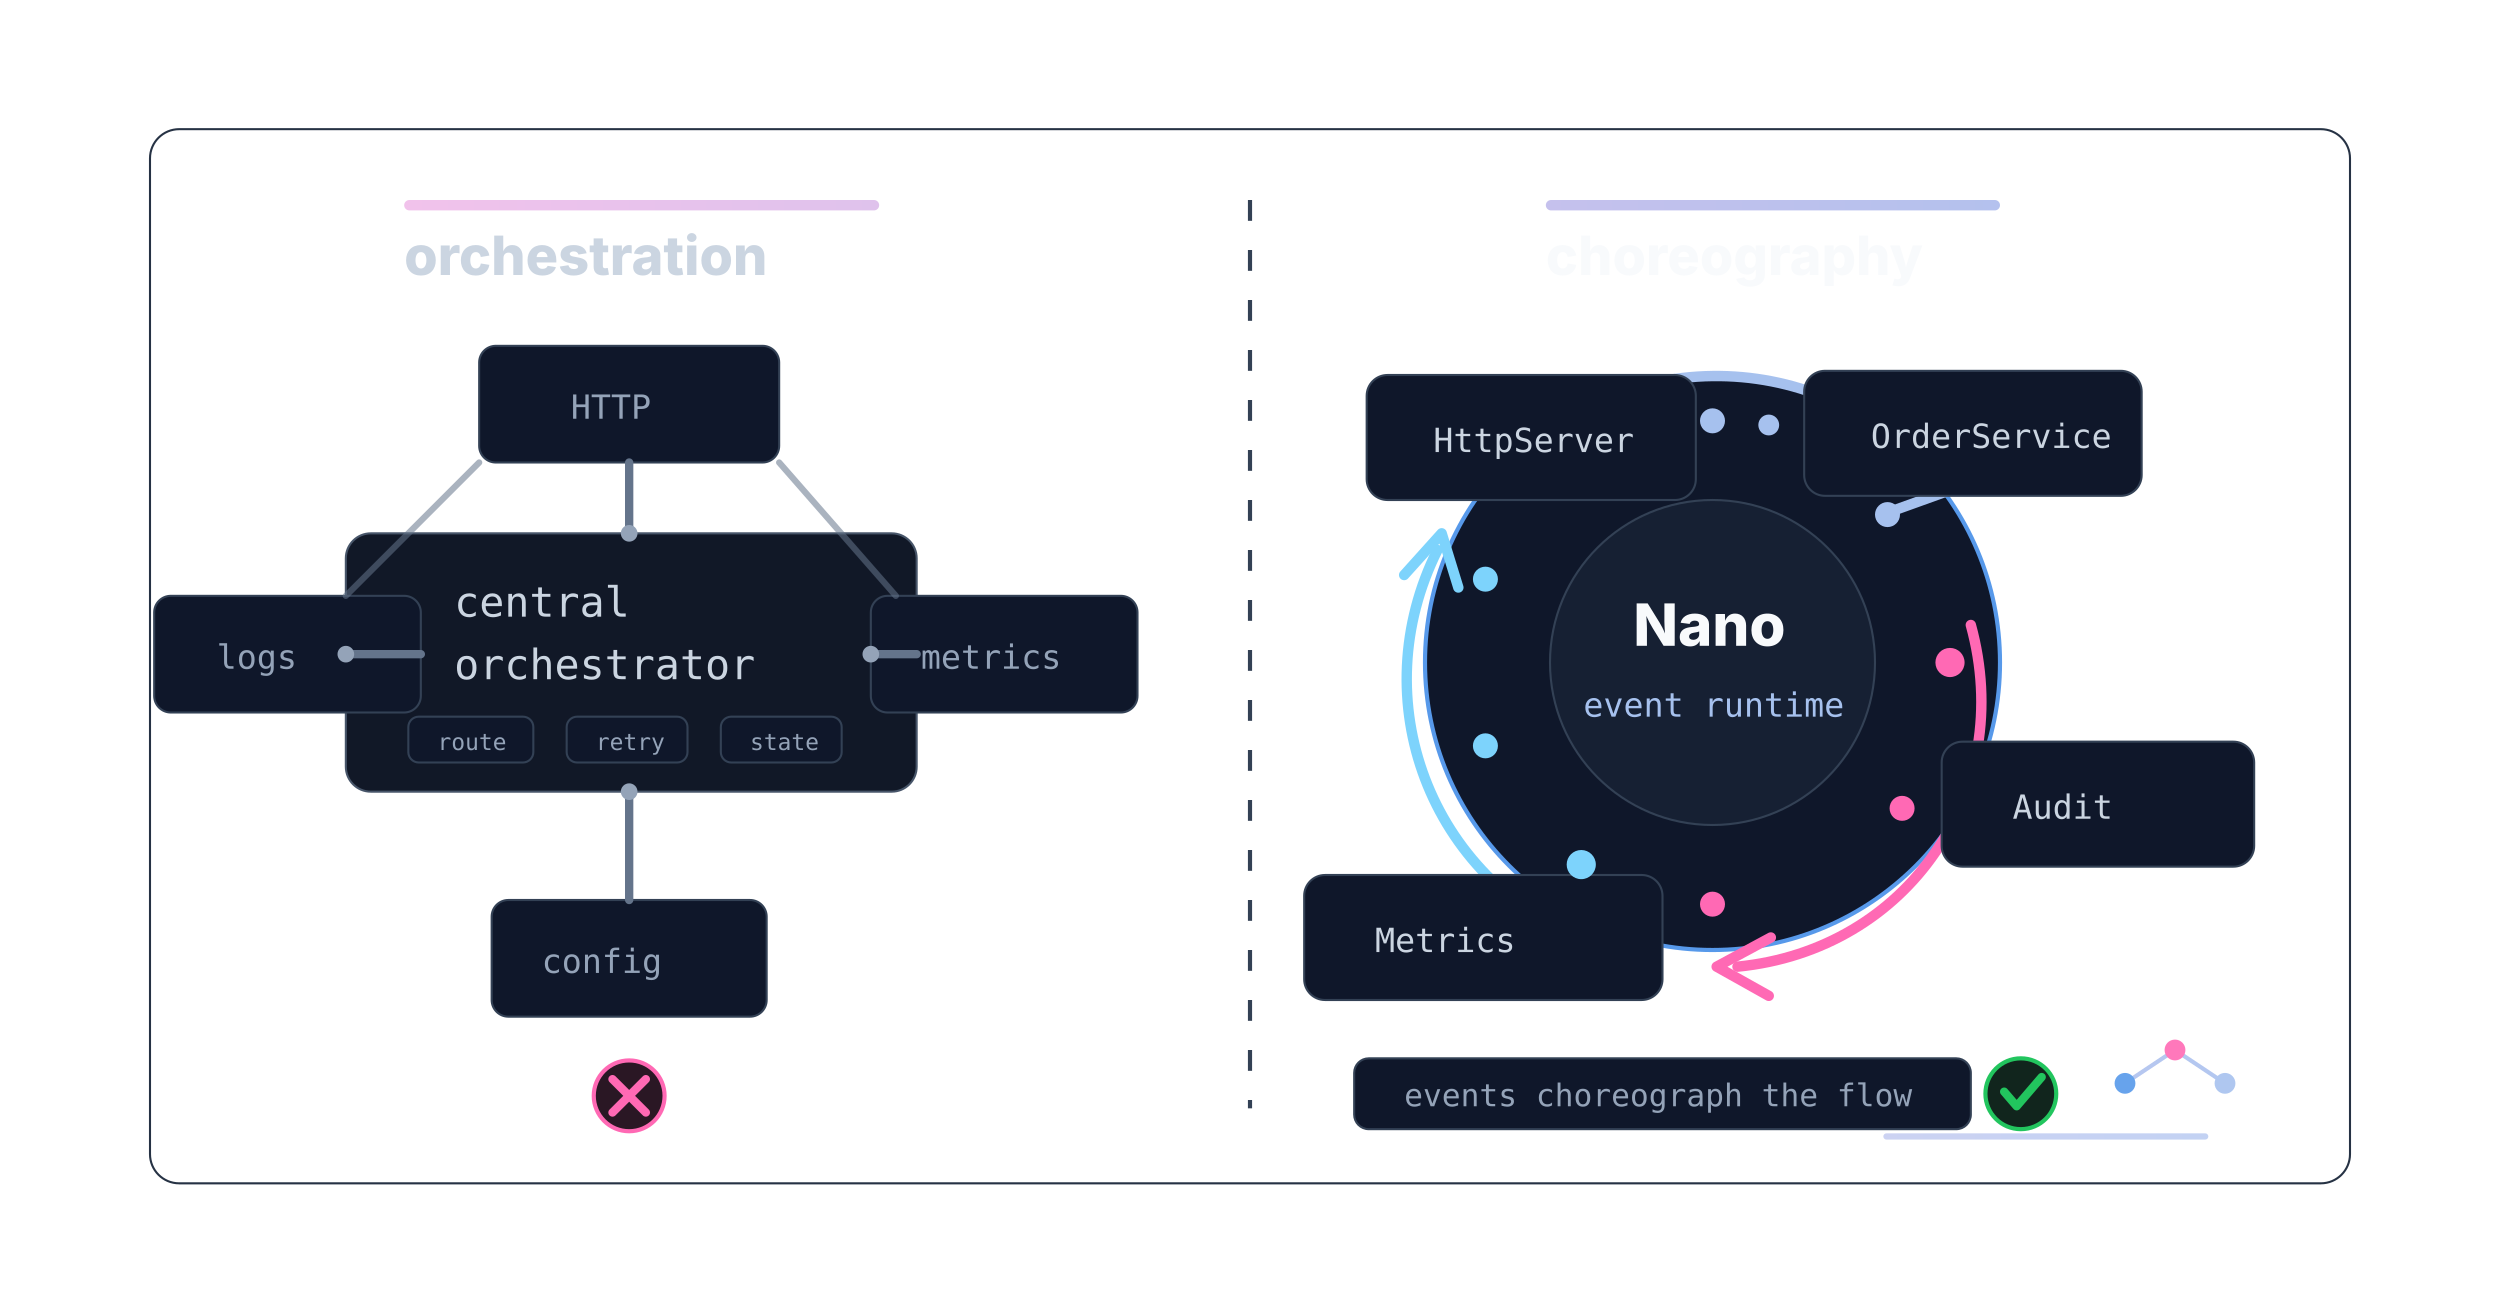
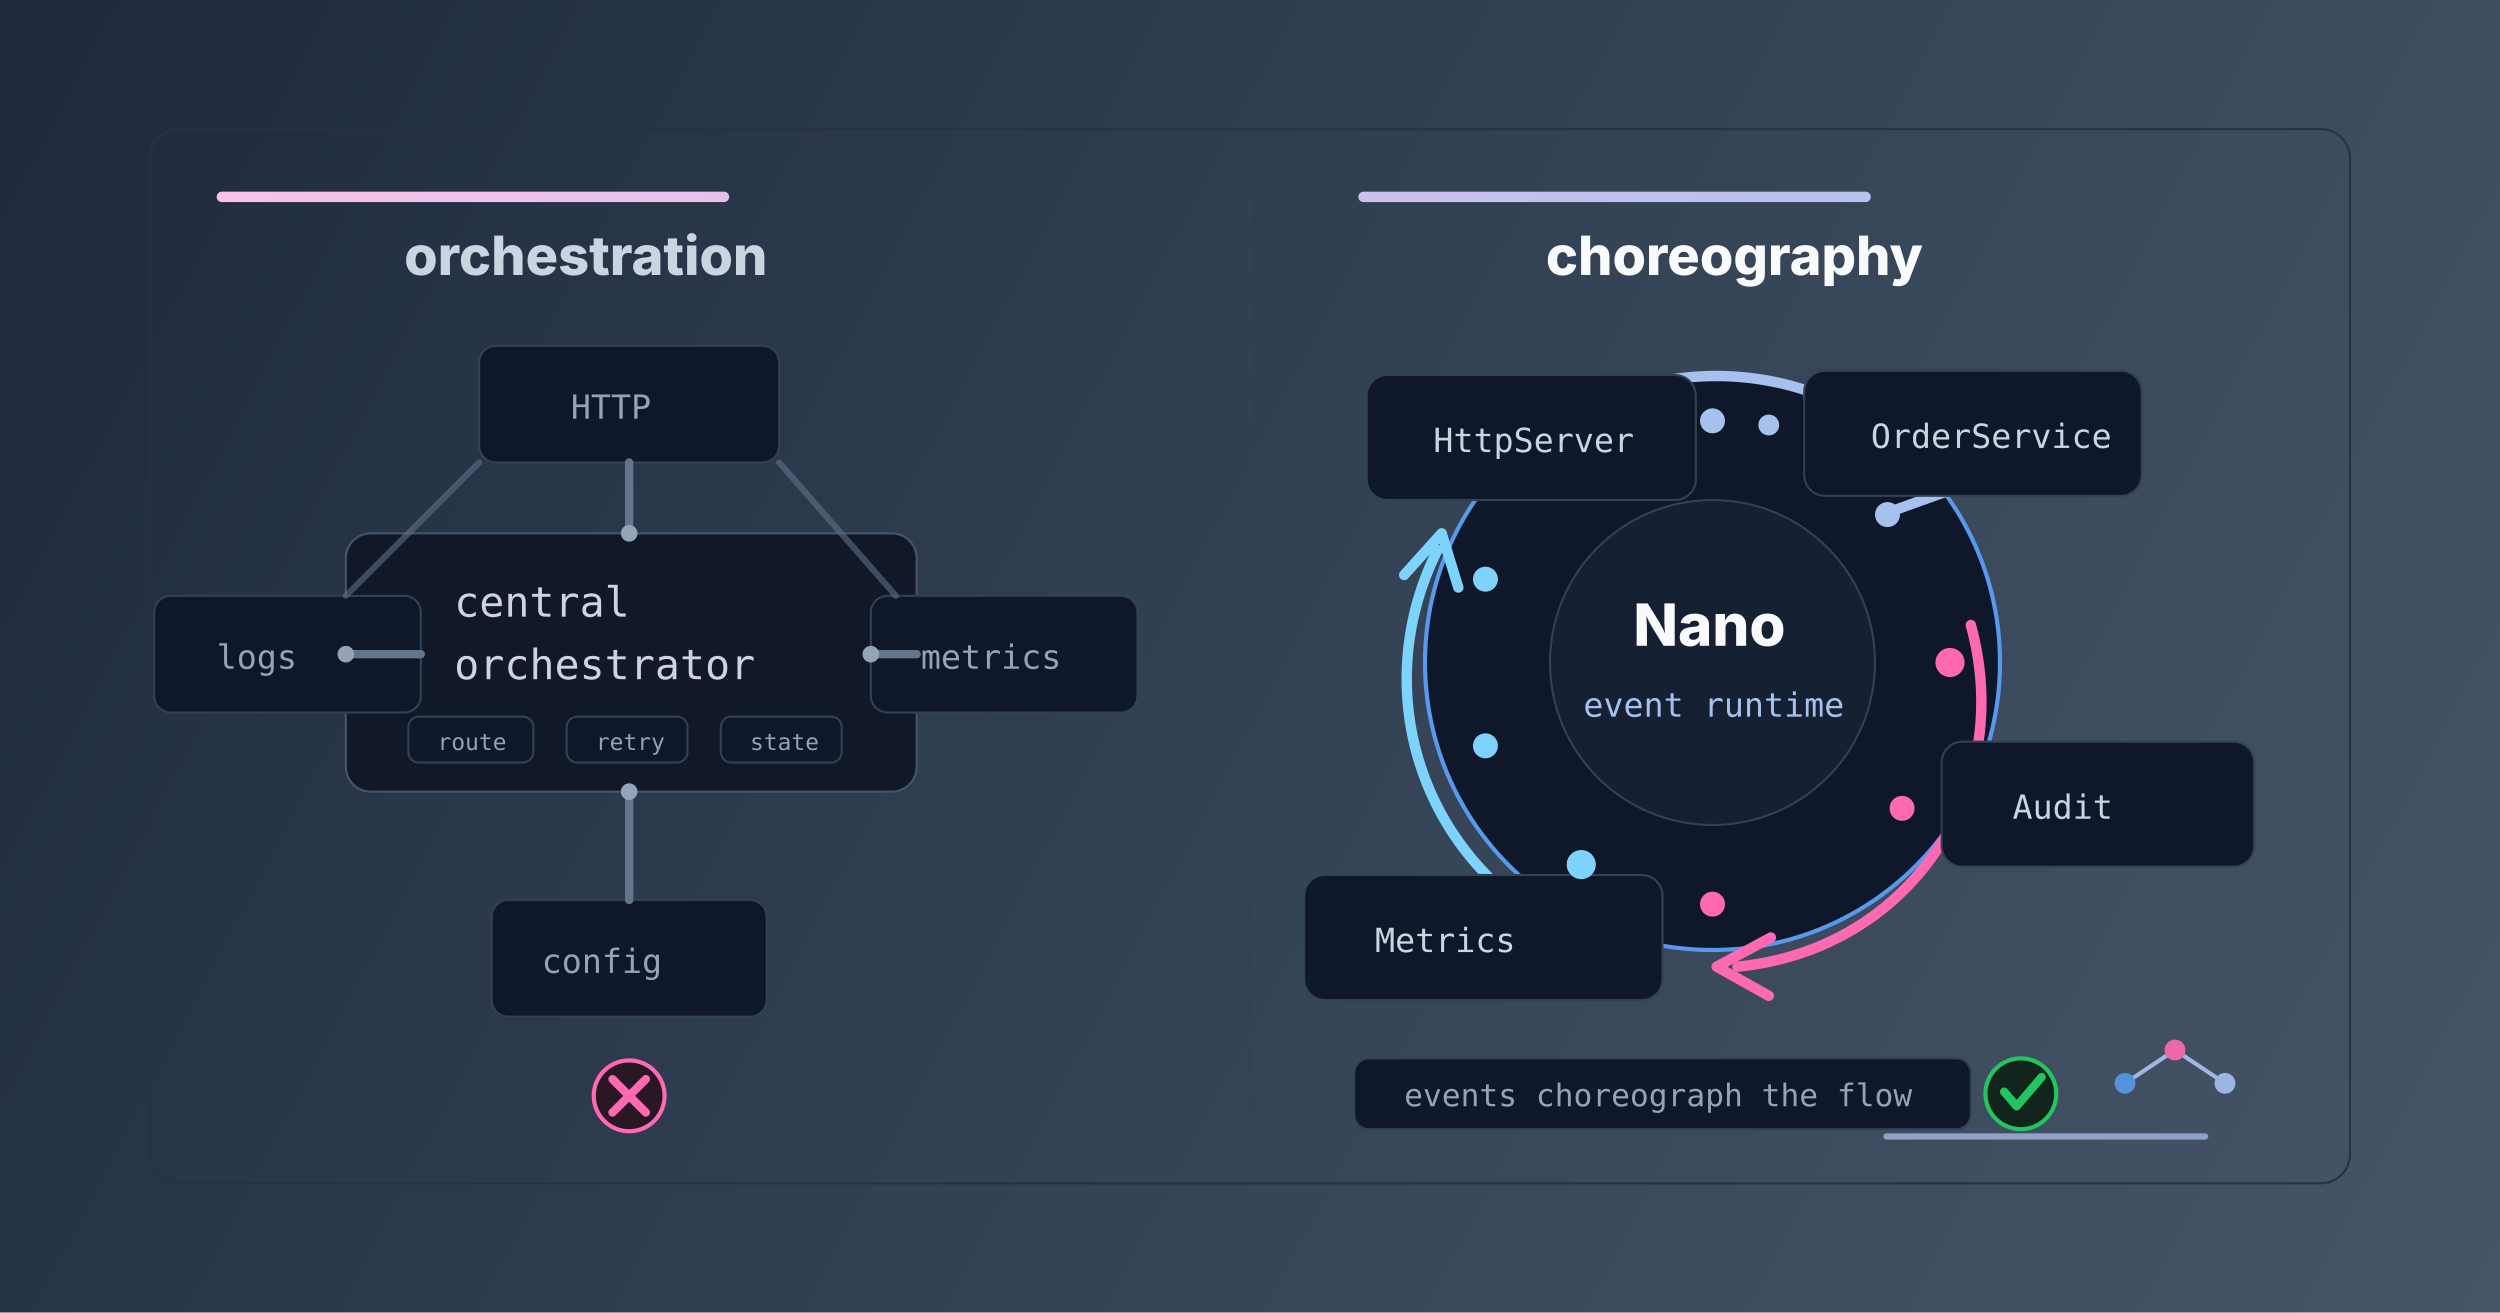
<svg xmlns="http://www.w3.org/2000/svg" width="1200" height="630" viewBox="0 0 1200 630" fill="none">
  <defs>
    <linearGradient id="nanoGradient" x1="72" y1="0" x2="1128" y2="0" gradientUnits="userSpaceOnUse">
      <stop stop-color="#FBC2EB" />
      <stop offset="1" stop-color="#A6C1EE" />
    </linearGradient>
+     <linearGradient id="nanoDarkBg" x1="0" y1="0" x2="1200" y2="630" gradientUnits="userSpaceOnUse">
+       <stop stop-color="#1E293B" />
+       <stop offset=".5" stop-color="#334155" />
+       <stop offset="1" stop-color="#475569" />
+     </linearGradient>
  </defs>
+   <rect width="1200" height="630" fill="url(#nanoDarkBg)" />
  <rect x="72" y="62" width="1056" height="506" rx="14" fill="transparent" stroke="#263244" />
-   <rect x="194" y="96" width="228" height="5" rx="2.5" fill="url(#nanoGradient)" />
-   <rect x="742" y="96" width="218" height="5" rx="2.5" fill="url(#nanoGradient)" />
+   <rect x="104" y="92" width="246" height="5" rx="2.5" fill="url(#nanoGradient)" />
+   <rect x="652" y="92" width="246" height="5" rx="2.5" fill="url(#nanoGradient)" />
  <rect x="904" y="544" width="156" height="3" rx="1.5" fill="url(#nanoGradient)" opacity=".72" />
  <g opacity=".9">
    <path d="M1068 520L1044 504L1020 520" stroke="url(#nanoGradient)" stroke-width="2" stroke-linecap="round" stroke-linejoin="round" />
    <circle cx="1068" cy="520" r="5" fill="#A6C1EE" />
    <circle cx="1044" cy="504" r="5" fill="#FF69B4" />
    <circle cx="1020" cy="520" r="5" fill="#5799EA" />
  </g>
  <path d="M600 96L600 532" stroke="#334155" stroke-width="2" stroke-dasharray="10 14" />
  <text x="194" y="132" fill="#CBD5E1" font-family="Inter, Arial, sans-serif" font-size="26" font-weight="800">orchestration</text>
  <text x="742" y="132" fill="#F8FAFC" font-family="Inter, Arial, sans-serif" font-size="26" font-weight="800">choreography</text>
  <rect x="166" y="256" width="274" height="124" rx="12" fill="#111827" stroke="#475569" />
  <text x="218" y="296" fill="#CBD5E1" font-family="ui-monospace, SFMono-Regular, Menlo, Consolas, monospace" font-size="20">central</text>
  <text x="218" y="326" fill="#CBD5E1" font-family="ui-monospace, SFMono-Regular, Menlo, Consolas, monospace" font-size="20">orchestrator</text>
  <rect x="196" y="344" width="60" height="22" rx="5" fill="#0F172A" stroke="#334155" />
  <text x="210" y="360" fill="#94A3B8" font-family="ui-monospace, SFMono-Regular, Menlo, Consolas, monospace" font-size="11">route</text>
  <rect x="272" y="344" width="58" height="22" rx="5" fill="#0F172A" stroke="#334155" />
  <text x="286" y="360" fill="#94A3B8" font-family="ui-monospace, SFMono-Regular, Menlo, Consolas, monospace" font-size="11">retry</text>
  <rect x="346" y="344" width="58" height="22" rx="5" fill="#0F172A" stroke="#334155" />
  <text x="360" y="360" fill="#94A3B8" font-family="ui-monospace, SFMono-Regular, Menlo, Consolas, monospace" font-size="11">state</text>
  <rect x="230" y="166" width="144" height="56" rx="8" fill="#0F172A" stroke="#334155" />
  <text x="274" y="201" fill="#94A3B8" font-family="ui-monospace, SFMono-Regular, Menlo, Consolas, monospace" font-size="16">HTTP</text>
  <rect x="418" y="286" width="128" height="56" rx="8" fill="#0F172A" stroke="#334155" />
  <text x="442" y="321" fill="#94A3B8" font-family="ui-monospace, SFMono-Regular, Menlo, Consolas, monospace" font-size="16">metrics</text>
  <rect x="74" y="286" width="128" height="56" rx="8" fill="#0F172A" stroke="#334155" />
  <text x="104" y="321" fill="#94A3B8" font-family="ui-monospace, SFMono-Regular, Menlo, Consolas, monospace" font-size="16">logs</text>
  <rect x="236" y="432" width="132" height="56" rx="8" fill="#0F172A" stroke="#334155" />
  <text x="260" y="467" fill="#94A3B8" font-family="ui-monospace, SFMono-Regular, Menlo, Consolas, monospace" font-size="16">config</text>
  <path d="M302 222L302 256" stroke="#64748B" stroke-width="4" stroke-linecap="round" />
  <path d="M418 314L440 314" stroke="#64748B" stroke-width="4" stroke-linecap="round" />
  <path d="M202 314L166 314" stroke="#64748B" stroke-width="4" stroke-linecap="round" />
  <path d="M302 380L302 432" stroke="#64748B" stroke-width="4" stroke-linecap="round" />
  <path d="M374 222L430 286" stroke="#64748B" stroke-width="3" stroke-linecap="round" opacity=".55" />
  <path d="M230 222L166 286" stroke="#64748B" stroke-width="3" stroke-linecap="round" opacity=".55" />
  <circle cx="302" cy="256" r="4" fill="#94A3B8" />
  <circle cx="418" cy="314" r="4" fill="#94A3B8" />
  <circle cx="166" cy="314" r="4" fill="#94A3B8" />
  <circle cx="302" cy="380" r="4" fill="#94A3B8" />
  <circle cx="302" cy="526" r="17" fill="#2A1724" stroke="#FF69B4" stroke-width="2" />
  <path d="M294 518L310 534M310 518L294 534" stroke="#FF69B4" stroke-width="4" stroke-linecap="round" />
  <circle cx="822" cy="318" r="138" fill="#0F172A" stroke="#5799EA" stroke-width="2" />
  <circle cx="822" cy="318" r="78" fill="#162033" stroke="#334155" />
  <text x="784" y="310" fill="#F8FAFC" font-family="Inter, Arial, sans-serif" font-size="28" font-weight="800">Nano</text>
  <text x="760" y="344" fill="#A6C1EE" font-family="ui-monospace, SFMono-Regular, Menlo, Consolas, monospace" font-size="16">event runtime</text>
  <path d="M718 228C774 166 870 164 926 226" stroke="#A6C1EE" stroke-width="5" stroke-linecap="round" />
  <path d="M912 222L934 236L909 245" stroke="#A6C1EE" stroke-width="5" stroke-linecap="round" stroke-linejoin="round" />
  <path d="M946 300C968 380 916 456 834 464" stroke="#FF69B4" stroke-width="5" stroke-linecap="round" />
  <path d="M850 450L824 464L849 478" stroke="#FF69B4" stroke-width="5" stroke-linecap="round" stroke-linejoin="round" />
  <path d="M762 452C686 422 654 336 690 264" stroke="#7DD3FC" stroke-width="5" stroke-linecap="round" />
  <path d="M700 282L692 256L674 276" stroke="#7DD3FC" stroke-width="5" stroke-linecap="round" stroke-linejoin="round" />
  <rect x="656" y="180" width="158" height="60" rx="10" fill="#0F172A" stroke="#334155" />
  <text x="688" y="217" fill="#CBD5E1" font-family="ui-monospace, SFMono-Regular, Menlo, Consolas, monospace" font-size="16">HttpServer</text>
  <rect x="866" y="178" width="162" height="60" rx="10" fill="#0F172A" stroke="#334155" />
  <text x="898" y="215" fill="#CBD5E1" font-family="ui-monospace, SFMono-Regular, Menlo, Consolas, monospace" font-size="16">OrderService</text>
  <rect x="932" y="356" width="150" height="60" rx="10" fill="#0F172A" stroke="#334155" />
  <text x="966" y="393" fill="#CBD5E1" font-family="ui-monospace, SFMono-Regular, Menlo, Consolas, monospace" font-size="16">Audit</text>
  <rect x="626" y="420" width="172" height="60" rx="10" fill="#0F172A" stroke="#334155" />
  <text x="660" y="457" fill="#CBD5E1" font-family="ui-monospace, SFMono-Regular, Menlo, Consolas, monospace" font-size="16">Metrics</text>
  <rect x="650" y="508" width="296" height="34" rx="7" fill="#0F172A" stroke="#334155" />
  <text x="674" y="531" fill="#94A3B8" font-family="ui-monospace, SFMono-Regular, Menlo, Consolas, monospace" font-size="15">events choreograph the flow</text>
  <circle cx="970" cy="525" r="17" fill="#11251D" stroke="#22C55E" stroke-width="2" />
  <path d="M962 524L968 531L980 517" stroke="#22C55E" stroke-width="4" stroke-linecap="round" stroke-linejoin="round" />
  <circle cx="822" cy="202" r="6" fill="#A6C1EE" />
  <circle cx="906" cy="247" r="6" fill="#A6C1EE" />
  <circle cx="936" cy="318" r="7" fill="#FF69B4" />
  <circle cx="913" cy="388" r="6" fill="#FF69B4" />
  <circle cx="822" cy="434" r="6" fill="#FF69B4" />
  <circle cx="759" cy="415" r="7" fill="#7DD3FC" />
  <circle cx="713" cy="358" r="6" fill="#7DD3FC" />
  <circle cx="713" cy="278" r="6" fill="#7DD3FC" />
  <circle cx="849" cy="204" r="5" fill="#A6C1EE" />
</svg>
